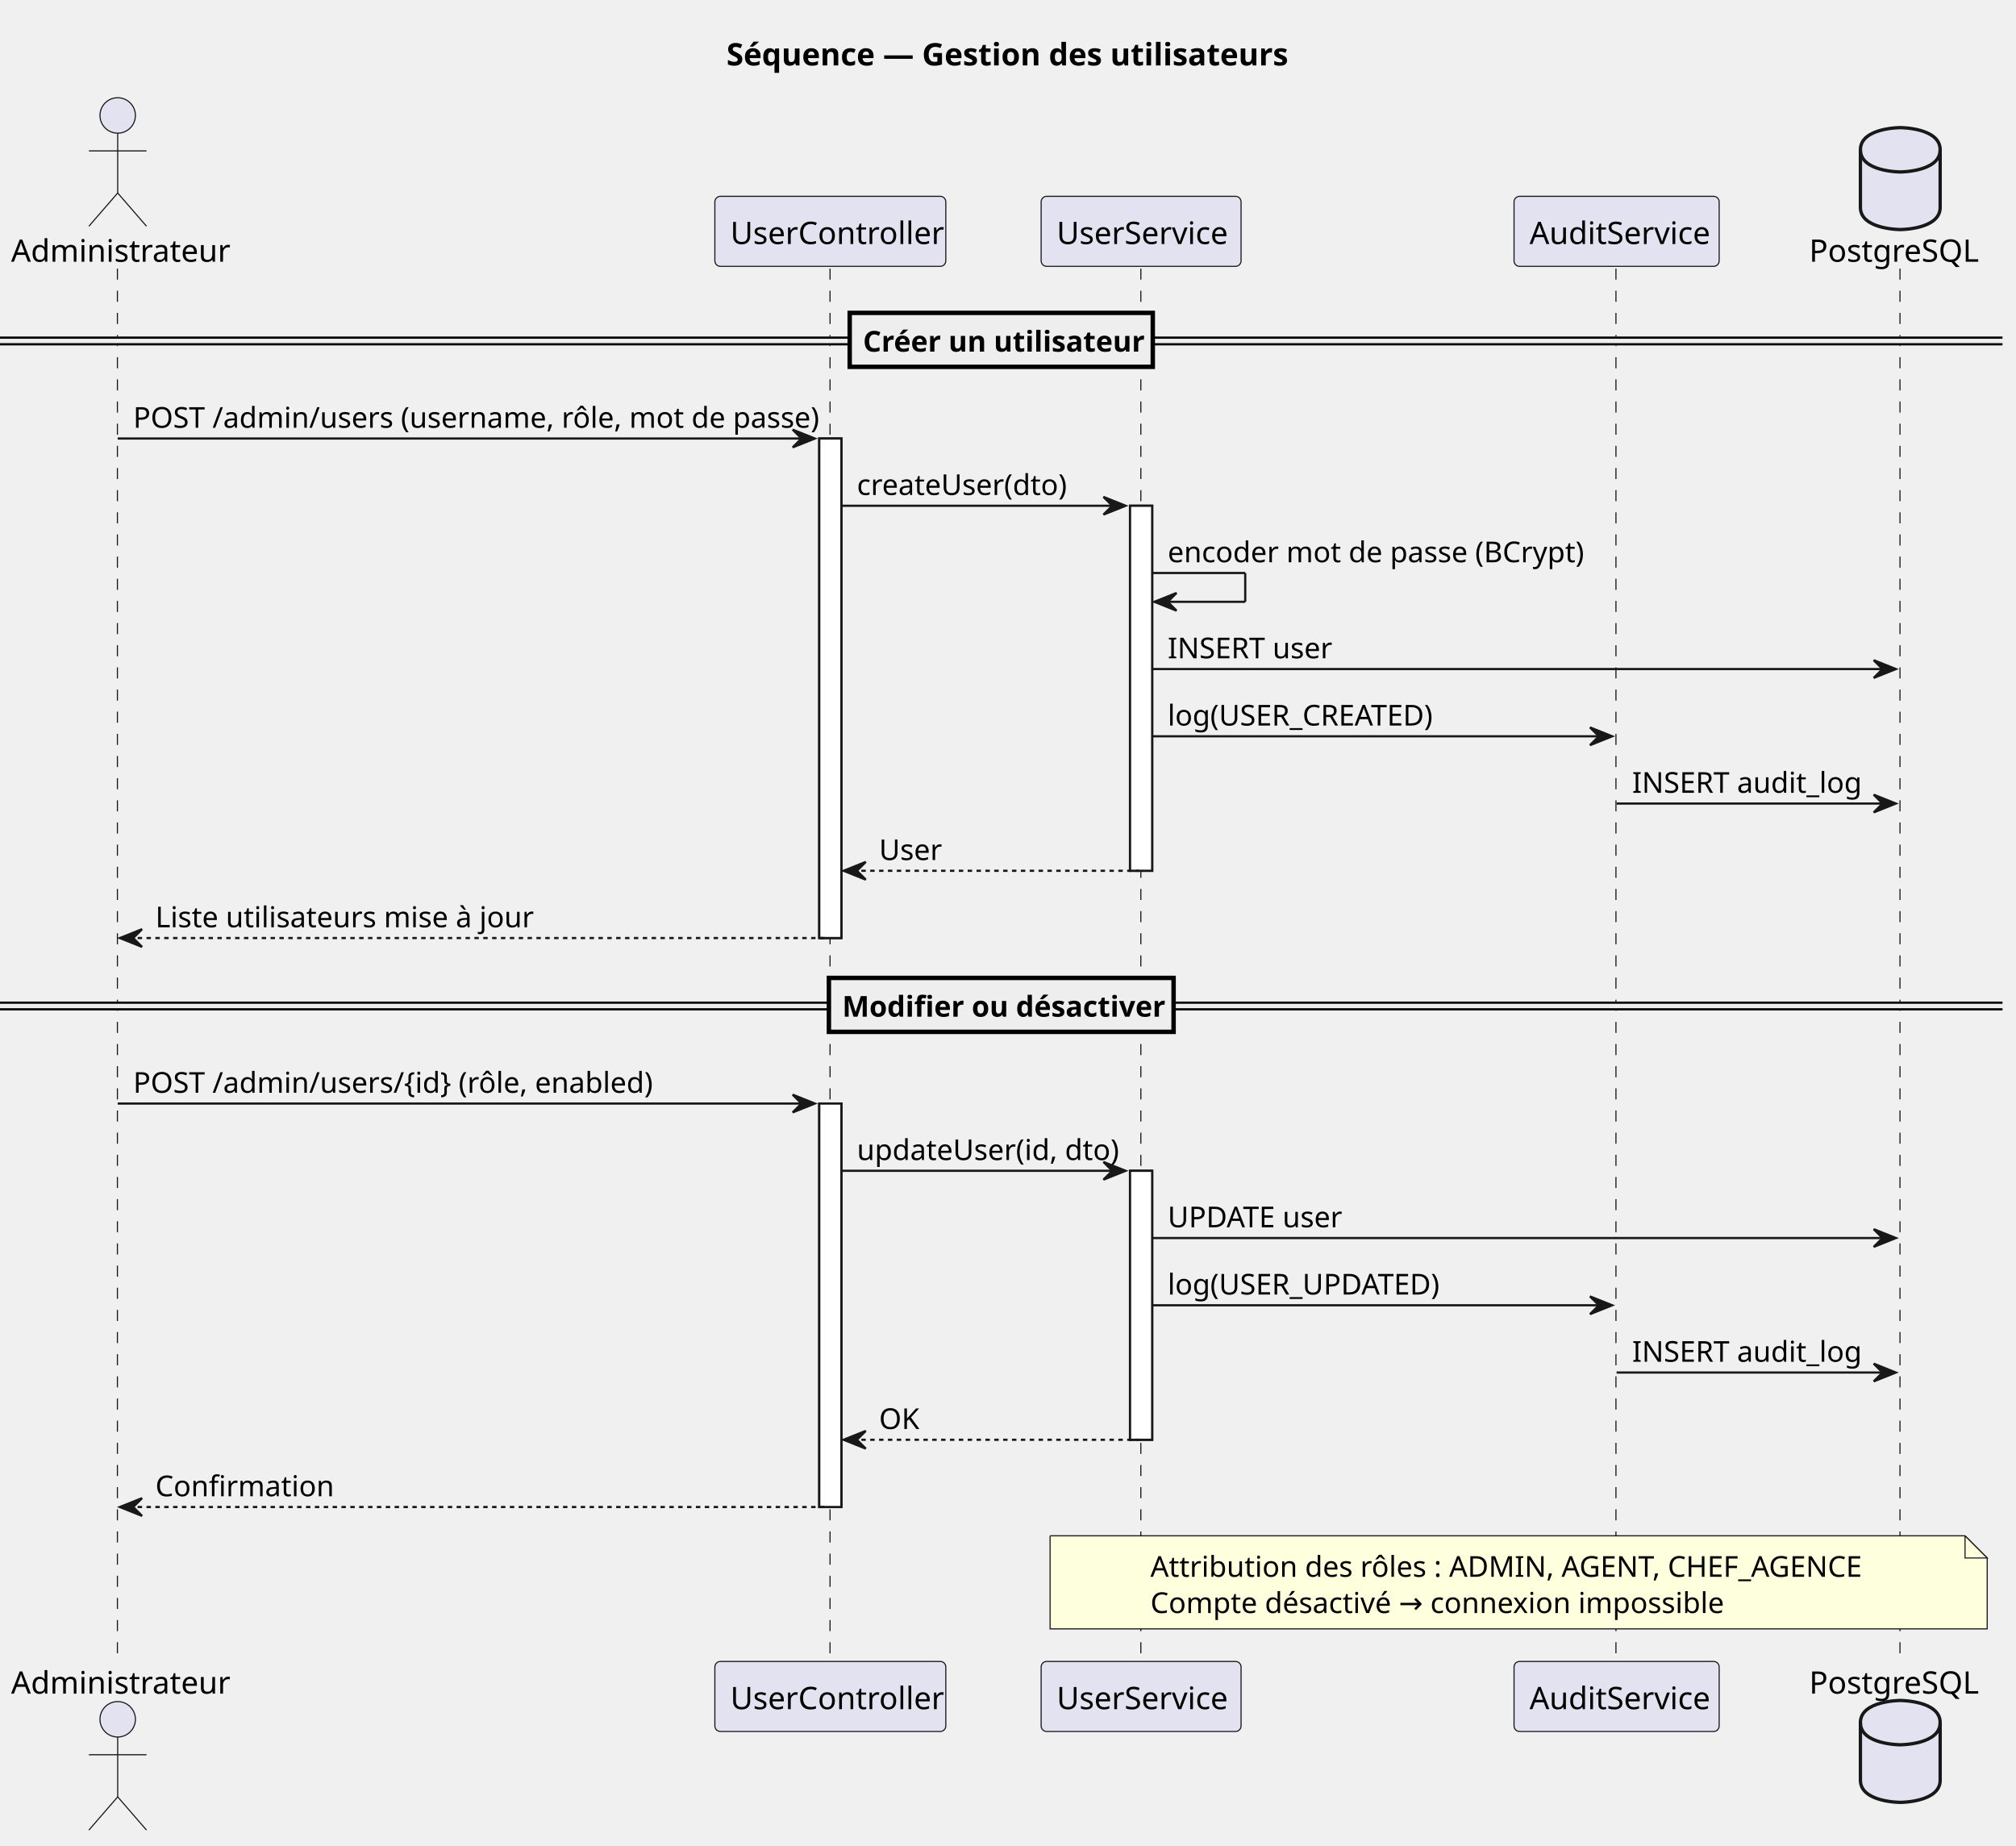
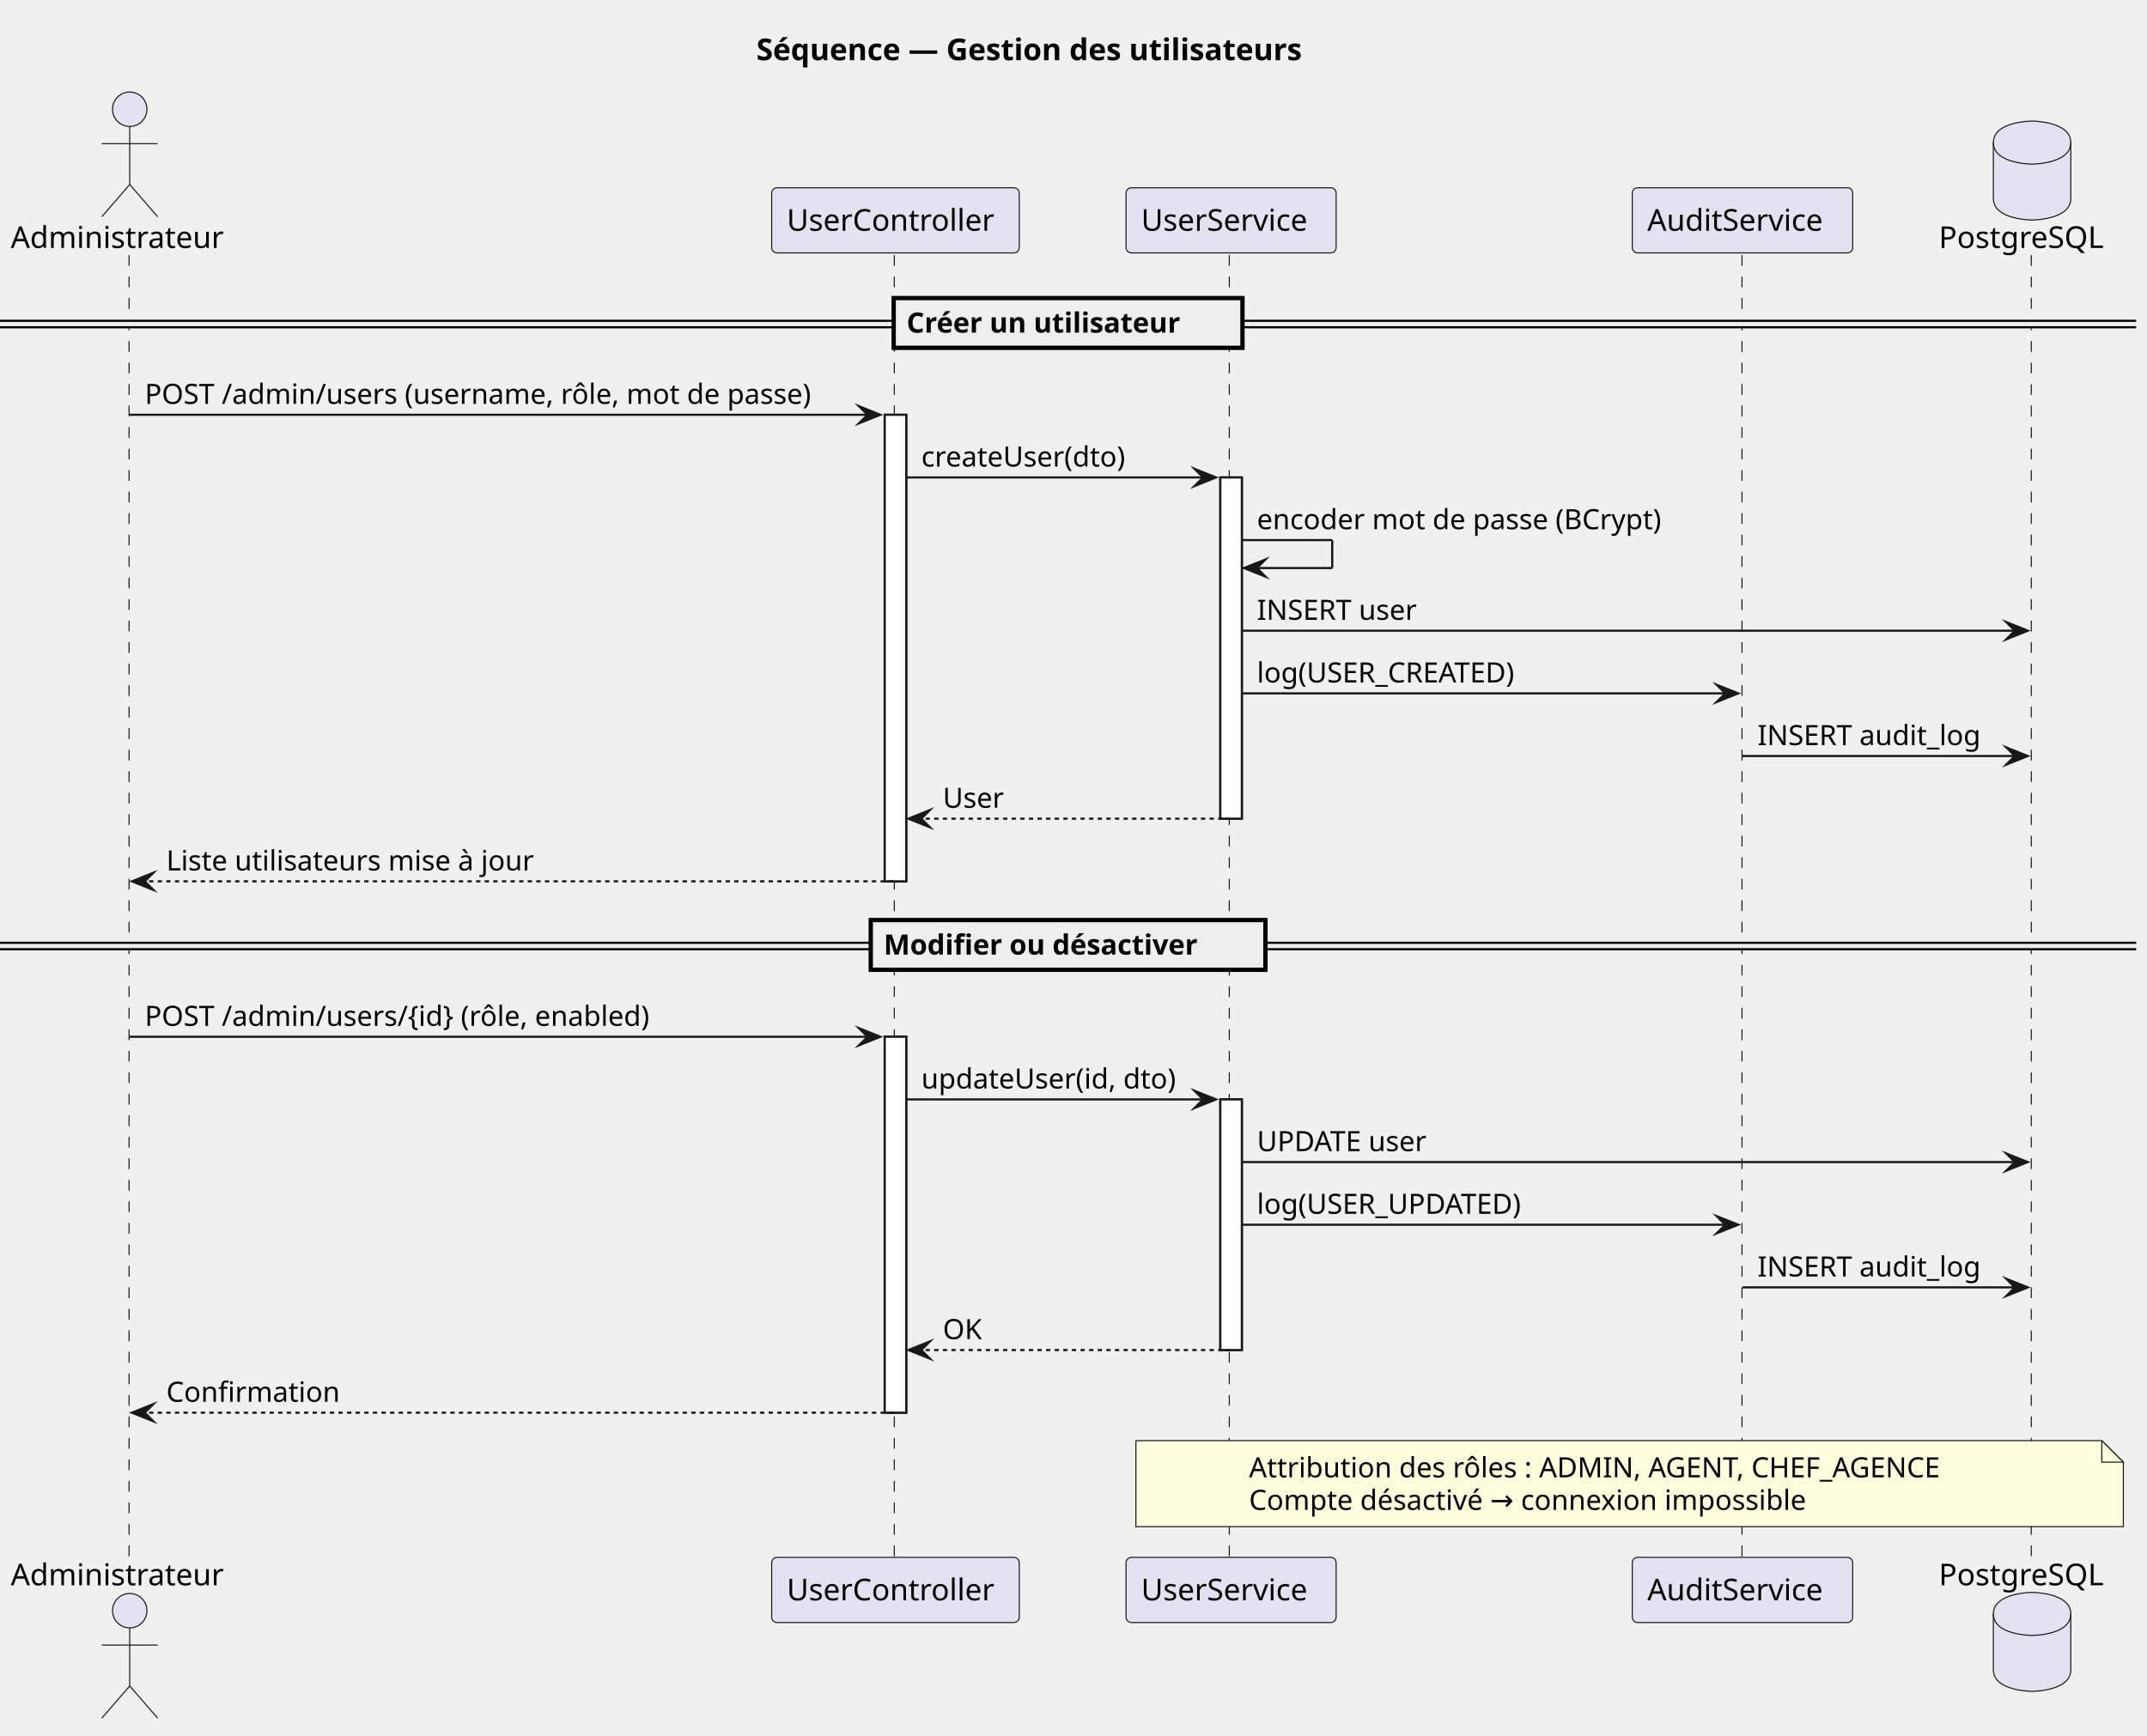
- <svg xmlns="http://www.w3.org/2000/svg" contentStyleType="text/css" height="833px" preserveAspectRatio="none" style="width:910px;height:833px;background:#FFFFFF;" version="1.1" viewBox="0 0 910 833" width="910px" zoomAndPan="magnify">
+ <svg xmlns="http://www.w3.org/2000/svg" version="1.1" data-diagram-type="SEQUENCE" style="width:998px;height:807px;background:#FFFFFF;" width="998px" height="807px" viewBox="0 0 998 807" zoomAndPan="magnify" preserveAspectRatio="none" contentStyleType="text/css">
  <defs />
  <g>
-     <text fill="#000000" font-family="sans-serif" font-size="14" font-weight="bold" lengthAdjust="spacing" textLength="247.065" x="327.917" y="29.533">Séquence — Gestion des utilisateurs</text>
-     <rect fill="#FFFFFF" height="225.461" style="stroke:#181818;stroke-width:1;" width="10" x="369.801" y="197.922" />
-     <rect fill="#FFFFFF" height="182.109" style="stroke:#181818;stroke-width:1;" width="10" x="369.801" y="498.086" />
-     <rect fill="#FFFFFF" height="164.758" style="stroke:#181818;stroke-width:1;" width="10" x="510.082" y="228.273" />
-     <rect fill="#FFFFFF" height="121.406" style="stroke:#181818;stroke-width:1;" width="10" x="510.082" y="528.438" />
-     <line style="stroke:#181818;stroke-width:0.5;stroke-dasharray:5.0,5.0;" x1="53" x2="53" y1="121.219" y2="750.898" />
-     <line style="stroke:#181818;stroke-width:0.5;stroke-dasharray:5.0,5.0;" x1="374.677" x2="374.677" y1="121.219" y2="750.898" />
-     <line style="stroke:#181818;stroke-width:0.5;stroke-dasharray:5.0,5.0;" x1="514.961" x2="514.961" y1="121.219" y2="750.898" />
-     <line style="stroke:#181818;stroke-width:0.5;stroke-dasharray:5.0,5.0;" x1="729.42" x2="729.42" y1="121.219" y2="750.898" />
-     <line style="stroke:#181818;stroke-width:0.5;stroke-dasharray:5.0,5.0;" x1="857.637" x2="857.637" y1="121.219" y2="750.898" />
-     <text fill="#000000" font-family="sans-serif" font-size="14" lengthAdjust="spacing" textLength="90.255" x="5" y="118.143">Administrateur</text>
-     <ellipse cx="53.127" cy="52.109" fill="#E2E2F0" rx="8" ry="8" style="stroke:#181818;stroke-width:0.5;" />
-     <path d="M53.127,60.109 L53.127,87.109 M40.127,68.109 L66.127,68.109 M53.127,87.109 L40.127,102.109 M53.127,87.109 L66.127,102.109 " fill="none" style="stroke:#181818;stroke-width:0.5;" />
-     <text fill="#000000" font-family="sans-serif" font-size="14" lengthAdjust="spacing" textLength="90.255" x="5" y="764.432">Administrateur</text>
-     <ellipse cx="53.127" cy="776.008" fill="#E2E2F0" rx="8" ry="8" style="stroke:#181818;stroke-width:0.5;" />
-     <path d="M53.127,784.008 L53.127,811.008 M40.127,792.008 L66.127,792.008 M53.127,811.008 L40.127,826.008 M53.127,811.008 L66.127,826.008 " fill="none" style="stroke:#181818;stroke-width:0.5;" />
-     <rect fill="#E2E2F0" height="31.609" rx="2.5" ry="2.5" style="stroke:#181818;stroke-width:0.5;" width="104.248" x="322.677" y="88.609" />
-     <text fill="#000000" font-family="sans-serif" font-size="14" lengthAdjust="spacing" textLength="90.248" x="329.677" y="110.143">UserController</text>
-     <rect fill="#E2E2F0" height="31.609" rx="2.5" ry="2.5" style="stroke:#181818;stroke-width:0.5;" width="104.248" x="322.677" y="749.898" />
-     <text fill="#000000" font-family="sans-serif" font-size="14" lengthAdjust="spacing" textLength="90.248" x="329.677" y="771.432">UserController</text>
-     <rect fill="#E2E2F0" height="31.609" rx="2.5" ry="2.5" style="stroke:#181818;stroke-width:0.5;" width="90.241" x="469.961" y="88.609" />
-     <text fill="#000000" font-family="sans-serif" font-size="14" lengthAdjust="spacing" textLength="76.241" x="476.961" y="110.143">UserService</text>
-     <rect fill="#E2E2F0" height="31.609" rx="2.5" ry="2.5" style="stroke:#181818;stroke-width:0.5;" width="90.241" x="469.961" y="749.898" />
-     <text fill="#000000" font-family="sans-serif" font-size="14" lengthAdjust="spacing" textLength="76.241" x="476.961" y="771.432">UserService</text>
-     <rect fill="#E2E2F0" height="31.609" rx="2.5" ry="2.5" style="stroke:#181818;stroke-width:0.5;" width="92.593" x="683.42" y="88.609" />
-     <text fill="#000000" font-family="sans-serif" font-size="14" lengthAdjust="spacing" textLength="78.593" x="690.42" y="110.143">AuditService</text>
-     <rect fill="#E2E2F0" height="31.609" rx="2.5" ry="2.5" style="stroke:#181818;stroke-width:0.5;" width="92.593" x="683.42" y="749.898" />
-     <text fill="#000000" font-family="sans-serif" font-size="14" lengthAdjust="spacing" textLength="78.593" x="690.42" y="771.432">AuditService</text>
-     <text fill="#000000" font-family="sans-serif" font-size="14" lengthAdjust="spacing" textLength="76.262" x="816.637" y="118.143">PostgreSQL</text>
-     <path d="M839.768,67.609 C839.768,57.609 857.768,57.609 857.768,57.609 C857.768,57.609 875.768,57.609 875.768,67.609 L875.768,93.609 C875.768,103.609 857.768,103.609 857.768,103.609 C857.768,103.609 839.768,103.609 839.768,93.609 L839.768,67.609 " fill="#E2E2F0" style="stroke:#181818;stroke-width:1.5;" />
-     <path d="M839.768,67.609 C839.768,77.609 857.768,77.609 857.768,77.609 C857.768,77.609 875.768,77.609 875.768,67.609 " fill="none" style="stroke:#181818;stroke-width:1.5;" />
-     <text fill="#000000" font-family="sans-serif" font-size="14" lengthAdjust="spacing" textLength="76.262" x="816.637" y="764.432">PostgreSQL</text>
-     <path d="M839.768,777.508 C839.768,767.508 857.768,767.508 857.768,767.508 C857.768,767.508 875.768,767.508 875.768,777.508 L875.768,803.508 C875.768,813.508 857.768,813.508 857.768,813.508 C857.768,813.508 839.768,813.508 839.768,803.508 L839.768,777.508 " fill="#E2E2F0" style="stroke:#181818;stroke-width:1.5;" />
-     <path d="M839.768,777.508 C839.768,787.508 857.768,787.508 857.768,787.508 C857.768,787.508 875.768,787.508 875.768,777.508 " fill="none" style="stroke:#181818;stroke-width:1.5;" />
-     <rect fill="#FFFFFF" height="225.461" style="stroke:#181818;stroke-width:1;" width="10" x="369.801" y="197.922" />
-     <rect fill="#FFFFFF" height="182.109" style="stroke:#181818;stroke-width:1;" width="10" x="369.801" y="498.086" />
-     <rect fill="#FFFFFF" height="164.758" style="stroke:#181818;stroke-width:1;" width="10" x="510.082" y="228.273" />
-     <rect fill="#FFFFFF" height="121.406" style="stroke:#181818;stroke-width:1;" width="10" x="510.082" y="528.438" />
-     <rect fill="#EEEEEE" height="3" style="stroke:#EEEEEE;stroke-width:1;" width="903.898" x="0" y="152.394" />
-     <line style="stroke:#000000;stroke-width:1;" x1="0" x2="903.898" y1="152.394" y2="152.394" />
-     <line style="stroke:#000000;stroke-width:1;" x1="0" x2="903.898" y1="155.394" y2="155.394" />
-     <rect fill="#EEEEEE" height="24.352" style="stroke:#000000;stroke-width:2;" width="136.808" x="383.545" y="141.219" />
-     <text fill="#000000" font-family="sans-serif" font-size="13" font-weight="bold" lengthAdjust="spacing" textLength="119.196" x="389.545" y="158.714">Créer un utilisateur</text>
-     <polygon fill="#181818" points="357.801,193.922,367.801,197.922,357.801,201.922,361.801,197.922" style="stroke:#181818;stroke-width:1;" />
-     <line style="stroke:#181818;stroke-width:1;" x1="53.127" x2="363.801" y1="197.922" y2="197.922" />
-     <text fill="#000000" font-family="sans-serif" font-size="13" lengthAdjust="spacing" textLength="297.673" x="60.127" y="193.065">POST /admin/users (username, rôle, mot de passe)</text>
-     <polygon fill="#181818" points="498.082,224.273,508.082,228.273,498.082,232.273,502.082,228.273" style="stroke:#181818;stroke-width:1;" />
-     <line style="stroke:#181818;stroke-width:1;" x1="379.801" x2="504.082" y1="228.273" y2="228.273" />
-     <text fill="#000000" font-family="sans-serif" font-size="13" lengthAdjust="spacing" textLength="90.308" x="386.801" y="223.417">createUser(dto)</text>
-     <line style="stroke:#181818;stroke-width:1;" x1="520.082" x2="562.082" y1="258.625" y2="258.625" />
-     <line style="stroke:#181818;stroke-width:1;" x1="562.082" x2="562.082" y1="258.625" y2="271.625" />
-     <line style="stroke:#181818;stroke-width:1;" x1="521.082" x2="562.082" y1="271.625" y2="271.625" />
-     <polygon fill="#181818" points="531.082,267.625,521.082,271.625,531.082,275.625,527.082,271.625" style="stroke:#181818;stroke-width:1;" />
-     <text fill="#000000" font-family="sans-serif" font-size="13" lengthAdjust="spacing" textLength="180.635" x="527.082" y="253.769">encoder mot de passe (BCrypt)</text>
-     <polygon fill="#181818" points="845.768,297.977,855.768,301.977,845.768,305.977,849.768,301.977" style="stroke:#181818;stroke-width:1;" />
-     <line style="stroke:#181818;stroke-width:1;" x1="520.082" x2="851.768" y1="301.977" y2="301.977" />
-     <text fill="#000000" font-family="sans-serif" font-size="13" lengthAdjust="spacing" textLength="76.572" x="527.082" y="297.12">INSERT user</text>
-     <polygon fill="#181818" points="717.717,328.328,727.717,332.328,717.717,336.328,721.717,332.328" style="stroke:#181818;stroke-width:1;" />
-     <line style="stroke:#181818;stroke-width:1;" x1="520.082" x2="723.717" y1="332.328" y2="332.328" />
-     <text fill="#000000" font-family="sans-serif" font-size="13" lengthAdjust="spacing" textLength="131.473" x="527.082" y="327.472">log(USER_CREATED)</text>
-     <polygon fill="#181818" points="845.768,358.68,855.768,362.68,845.768,366.68,849.768,362.68" style="stroke:#181818;stroke-width:1;" />
-     <line style="stroke:#181818;stroke-width:1;" x1="729.717" x2="851.768" y1="362.68" y2="362.68" />
-     <text fill="#000000" font-family="sans-serif" font-size="13" lengthAdjust="spacing" textLength="104.051" x="736.717" y="357.823">INSERT audit_log</text>
-     <polygon fill="#181818" points="390.801,389.031,380.801,393.031,390.801,397.031,386.801,393.031" style="stroke:#181818;stroke-width:1;" />
-     <line style="stroke:#181818;stroke-width:1;stroke-dasharray:2.0,2.0;" x1="384.801" x2="514.082" y1="393.031" y2="393.031" />
-     <text fill="#000000" font-family="sans-serif" font-size="13" lengthAdjust="spacing" textLength="27.447" x="396.801" y="388.175">User</text>
-     <polygon fill="#181818" points="64.127,419.383,54.127,423.383,64.127,427.383,60.127,423.383" style="stroke:#181818;stroke-width:1;" />
-     <line style="stroke:#181818;stroke-width:1;stroke-dasharray:2.0,2.0;" x1="58.127" x2="373.801" y1="423.383" y2="423.383" />
-     <text fill="#000000" font-family="sans-serif" font-size="13" lengthAdjust="spacing" textLength="160.399" x="70.127" y="418.526">Liste utilisateurs mise à jour</text>
-     <rect fill="#EEEEEE" height="3" style="stroke:#EEEEEE;stroke-width:1;" width="903.898" x="0" y="452.559" />
-     <line style="stroke:#000000;stroke-width:1;" x1="0" x2="903.898" y1="452.559" y2="452.559" />
-     <line style="stroke:#000000;stroke-width:1;" x1="0" x2="903.898" y1="455.559" y2="455.559" />
-     <rect fill="#EEEEEE" height="24.352" style="stroke:#000000;stroke-width:2;" width="155.591" x="374.154" y="441.383" />
-     <text fill="#000000" font-family="sans-serif" font-size="13" font-weight="bold" lengthAdjust="spacing" textLength="137.979" x="380.154" y="458.878">Modifier ou désactiver</text>
-     <polygon fill="#181818" points="357.801,494.086,367.801,498.086,357.801,502.086,361.801,498.086" style="stroke:#181818;stroke-width:1;" />
-     <line style="stroke:#181818;stroke-width:1;" x1="53.127" x2="363.801" y1="498.086" y2="498.086" />
-     <text fill="#000000" font-family="sans-serif" font-size="13" lengthAdjust="spacing" textLength="223.279" x="60.127" y="493.229">POST /admin/users/{id} (rôle, enabled)</text>
-     <polygon fill="#181818" points="498.082,524.438,508.082,528.438,498.082,532.438,502.082,528.438" style="stroke:#181818;stroke-width:1;" />
-     <line style="stroke:#181818;stroke-width:1;" x1="379.801" x2="504.082" y1="528.438" y2="528.438" />
-     <text fill="#000000" font-family="sans-serif" font-size="13" lengthAdjust="spacing" textLength="111.281" x="386.801" y="523.581">updateUser(id, dto)</text>
-     <polygon fill="#181818" points="845.768,554.789,855.768,558.789,845.768,562.789,849.768,558.789" style="stroke:#181818;stroke-width:1;" />
-     <line style="stroke:#181818;stroke-width:1;" x1="520.082" x2="851.768" y1="558.789" y2="558.789" />
-     <text fill="#000000" font-family="sans-serif" font-size="13" lengthAdjust="spacing" textLength="81.631" x="527.082" y="553.933">UPDATE user</text>
-     <polygon fill="#181818" points="717.717,585.141,727.717,589.141,717.717,593.141,721.717,589.141" style="stroke:#181818;stroke-width:1;" />
-     <line style="stroke:#181818;stroke-width:1;" x1="520.082" x2="723.717" y1="589.141" y2="589.141" />
-     <text fill="#000000" font-family="sans-serif" font-size="13" lengthAdjust="spacing" textLength="131.473" x="527.082" y="584.284">log(USER_UPDATED)</text>
-     <polygon fill="#181818" points="845.768,615.492,855.768,619.492,845.768,623.492,849.768,619.492" style="stroke:#181818;stroke-width:1;" />
-     <line style="stroke:#181818;stroke-width:1;" x1="729.717" x2="851.768" y1="619.492" y2="619.492" />
-     <text fill="#000000" font-family="sans-serif" font-size="13" lengthAdjust="spacing" textLength="104.051" x="736.717" y="614.636">INSERT audit_log</text>
-     <polygon fill="#181818" points="390.801,645.844,380.801,649.844,390.801,653.844,386.801,649.844" style="stroke:#181818;stroke-width:1;" />
-     <line style="stroke:#181818;stroke-width:1;stroke-dasharray:2.0,2.0;" x1="384.801" x2="514.082" y1="649.844" y2="649.844" />
-     <text fill="#000000" font-family="sans-serif" font-size="13" lengthAdjust="spacing" textLength="18.783" x="396.801" y="644.987">OK</text>
-     <polygon fill="#181818" points="64.127,676.195,54.127,680.195,64.127,684.195,60.127,680.195" style="stroke:#181818;stroke-width:1;" />
-     <line style="stroke:#181818;stroke-width:1;stroke-dasharray:2.0,2.0;" x1="58.127" x2="373.801" y1="680.195" y2="680.195" />
-     <text fill="#000000" font-family="sans-serif" font-size="13" lengthAdjust="spacing" textLength="73.696" x="70.127" y="675.339">Confirmation</text>
-     <path d="M474,693.195 L474,735.195 L897,735.195 L897,703.195 L887,693.195 L474,693.195 " fill="#FEFFDD" style="stroke:#181818;stroke-width:0.5;" />
-     <path d="M887,693.195 L887,703.195 L897,703.195 L887,693.195 " fill="#FEFFDD" style="stroke:#181818;stroke-width:0.5;" />
-     <text fill="#000000" font-family="sans-serif" font-size="13" lengthAdjust="spacing" textLength="324.365" x="519.286" y="711.69">Attribution des rôles : ADMIN, AGENT, CHEF_AGENCE</text>
-     <text fill="#000000" font-family="sans-serif" font-size="13" lengthAdjust="spacing" textLength="246.784" x="519.286" y="728.042">Compte désactivé → connexion impossible</text>
+     <g class="title" data-source-line="4">
+       <text x="351.586" y="27.995" fill="#000000" font-size="14" lengthAdjust="spacing" textLength="288.791" font-weight="700" font-family="sans-serif">Séquence — Gestion des utilisateurs</text>
+     </g>
+     <g>
+       <rect x="411.246" y="192.859" width="10" height="216.93" fill="#FFFFFF" style="stroke:#181818;stroke-width:1;" />
+     </g>
+     <g>
+       <rect x="411.246" y="482.055" width="10" height="174.797" fill="#FFFFFF" style="stroke:#181818;stroke-width:1;" />
+     </g>
+     <g>
+       <rect x="567.256" y="221.992" width="10" height="158.664" fill="#FFFFFF" style="stroke:#181818;stroke-width:1;" />
+     </g>
+     <g>
+       <rect x="567.256" y="511.188" width="10" height="116.531" fill="#FFFFFF" style="stroke:#181818;stroke-width:1;" />
+     </g>
+     <g class="participant-lifeline" data-qualified-name="Admin" data-entity-uid="part1" id="part1-lifeline" data-source-line="6">
+       <g>
+         <rect x="56.302" y="118.594" width="8" height="606.523" fill="#000000" fill-opacity="0" />
+         <line x1="60" y1="118.594" x2="60" y2="725.117" style="stroke:#181818;stroke-width:0.5;stroke-dasharray:5,5;" />
+       </g>
+     </g>
+     <g class="participant-lifeline" data-qualified-name="C" data-entity-uid="part2" id="part2-lifeline" data-source-line="7">
+       <g>
+         <rect x="412.246" y="118.594" width="8" height="606.523" fill="#000000" fill-opacity="0" />
+         <line x1="415.705" y1="118.594" x2="415.705" y2="725.117" style="stroke:#181818;stroke-width:0.5;stroke-dasharray:5,5;" />
+       </g>
+     </g>
+     <g class="participant-lifeline" data-qualified-name="S" data-entity-uid="part3" id="part3-lifeline" data-source-line="8">
+       <g>
+         <rect x="568.256" y="118.594" width="8" height="606.523" fill="#000000" fill-opacity="0" />
+         <line x1="571.431" y1="118.594" x2="571.431" y2="725.117" style="stroke:#181818;stroke-width:0.5;stroke-dasharray:5,5;" />
+       </g>
+     </g>
+     <g class="participant-lifeline" data-qualified-name="AUD" data-entity-uid="part4" id="part4-lifeline" data-source-line="9">
+       <g>
+         <rect x="805.972" y="118.594" width="8" height="606.523" fill="#000000" fill-opacity="0" />
+         <line x1="809.743" y1="118.594" x2="809.743" y2="725.117" style="stroke:#181818;stroke-width:0.5;stroke-dasharray:5,5;" />
+       </g>
+     </g>
+     <g class="participant-lifeline" data-qualified-name="DB" data-entity-uid="part5" id="part5-lifeline" data-source-line="10">
+       <g>
+         <rect x="940.586" y="118.594" width="8" height="606.523" fill="#000000" fill-opacity="0" />
+         <line x1="944.21" y1="118.594" x2="944.21" y2="725.117" style="stroke:#181818;stroke-width:0.5;stroke-dasharray:5,5;" />
+       </g>
+     </g>
+     <g class="participant participant-head" data-qualified-name="Admin" data-entity-uid="part1" id="part1-head" data-source-line="6">
+       <text x="5" y="115.292" fill="#000000" font-size="14" lengthAdjust="spacing" textLength="104.603" font-family="sans-serif">Administrateur</text>
+       <ellipse cx="60.302" cy="50.797" rx="8" ry="8" fill="#E2E2F0" style="stroke:#181818;stroke-width:0.5;" />
+       <path d="M60.302,58.797 L60.302,85.797 M47.302,66.797 L73.302,66.797 M60.302,85.797 L47.302,100.797 M60.302,85.797 L73.302,100.797" style="stroke:#181818;stroke-width:0.5;" fill="none" />
+     </g>
+     <g class="participant participant-tail" data-qualified-name="Admin" data-entity-uid="part1" id="part1-tail" data-source-line="6">
+       <text x="5" y="737.112" fill="#000000" font-size="14" lengthAdjust="spacing" textLength="104.603" font-family="sans-serif">Administrateur</text>
+       <ellipse cx="60.302" cy="748.914" rx="8" ry="8" fill="#E2E2F0" style="stroke:#181818;stroke-width:0.5;" />
+       <path d="M60.302,756.914 L60.302,783.914 M47.302,764.914 L73.302,764.914 M60.302,783.914 L47.302,798.914 M60.302,783.914 L73.302,798.914" style="stroke:#181818;stroke-width:0.5;" fill="none" />
+     </g>
+     <g class="participant participant-head" data-qualified-name="C" data-entity-uid="part2" id="part2-head" data-source-line="7">
+       <rect x="358.705" y="87.297" width="115.083" height="30.297" fill="#E2E2F0" style="stroke:#181818;stroke-width:0.5;" rx="2.5" ry="2.5" />
+       <text x="365.705" y="107.292" fill="#000000" font-size="14" lengthAdjust="spacing" textLength="101.083" font-family="sans-serif">UserController</text>
+     </g>
+     <g class="participant participant-tail" data-qualified-name="C" data-entity-uid="part2" id="part2-tail" data-source-line="7">
+       <rect x="358.705" y="724.117" width="115.083" height="30.297" fill="#E2E2F0" style="stroke:#181818;stroke-width:0.5;" rx="2.5" ry="2.5" />
+       <text x="365.705" y="744.112" fill="#000000" font-size="14" lengthAdjust="spacing" textLength="101.083" font-family="sans-serif">UserController</text>
+     </g>
+     <g class="participant participant-head" data-qualified-name="S" data-entity-uid="part3" id="part3-head" data-source-line="8">
+       <rect x="523.431" y="87.297" width="97.651" height="30.297" fill="#E2E2F0" style="stroke:#181818;stroke-width:0.5;" rx="2.5" ry="2.5" />
+       <text x="530.431" y="107.292" fill="#000000" font-size="14" lengthAdjust="spacing" textLength="83.651" font-family="sans-serif">UserService</text>
+     </g>
+     <g class="participant participant-tail" data-qualified-name="S" data-entity-uid="part3" id="part3-tail" data-source-line="8">
+       <rect x="523.431" y="724.117" width="97.651" height="30.297" fill="#E2E2F0" style="stroke:#181818;stroke-width:0.5;" rx="2.5" ry="2.5" />
+       <text x="530.431" y="744.112" fill="#000000" font-size="14" lengthAdjust="spacing" textLength="83.651" font-family="sans-serif">UserService</text>
+     </g>
+     <g class="participant participant-head" data-qualified-name="AUD" data-entity-uid="part4" id="part4-head" data-source-line="9">
+       <rect x="758.743" y="87.297" width="102.457" height="30.297" fill="#E2E2F0" style="stroke:#181818;stroke-width:0.5;" rx="2.5" ry="2.5" />
+       <text x="765.743" y="107.292" fill="#000000" font-size="14" lengthAdjust="spacing" textLength="88.457" font-family="sans-serif">AuditService</text>
+     </g>
+     <g class="participant participant-tail" data-qualified-name="AUD" data-entity-uid="part4" id="part4-tail" data-source-line="9">
+       <rect x="758.743" y="724.117" width="102.457" height="30.297" fill="#E2E2F0" style="stroke:#181818;stroke-width:0.5;" rx="2.5" ry="2.5" />
+       <text x="765.743" y="744.112" fill="#000000" font-size="14" lengthAdjust="spacing" textLength="88.457" font-family="sans-serif">AuditService</text>
+     </g>
+     <g class="participant participant-head" data-qualified-name="DB" data-entity-uid="part5" id="part5-head" data-source-line="10">
+       <text x="901.21" y="115.292" fill="#000000" font-size="14" lengthAdjust="spacing" textLength="80.753" font-family="sans-serif">PostgreSQL</text>
+       <path d="M926.586,66.297 C926.586,56.297 944.586,56.297 944.586,56.297 C944.586,56.297 962.586,56.297 962.586,66.297 L962.586,92.297 C962.586,102.297 944.586,102.297 944.586,102.297 C944.586,102.297 926.586,102.297 926.586,92.297 L926.586,66.297" style="stroke:#181818;stroke-width:0.5;" fill="#E2E2F0" />
+       <path d="M926.586,66.297 C926.586,76.297 944.586,76.297 944.586,76.297 C944.586,76.297 962.586,76.297 962.586,66.297" style="stroke:#181818;stroke-width:0.5;" fill="none" />
+     </g>
+     <g class="participant participant-tail" data-qualified-name="DB" data-entity-uid="part5" id="part5-tail" data-source-line="10">
+       <text x="901.21" y="737.112" fill="#000000" font-size="14" lengthAdjust="spacing" textLength="80.753" font-family="sans-serif">PostgreSQL</text>
+       <path d="M926.586,750.414 C926.586,740.414 944.586,740.414 944.586,740.414 C944.586,740.414 962.586,740.414 962.586,750.414 L962.586,776.414 C962.586,786.414 944.586,786.414 944.586,786.414 C944.586,786.414 926.586,786.414 926.586,776.414 L926.586,750.414" style="stroke:#181818;stroke-width:0.5;" fill="#E2E2F0" />
+       <path d="M926.586,750.414 C926.586,760.414 944.586,760.414 944.586,760.414 C944.586,760.414 962.586,760.414 962.586,750.414" style="stroke:#181818;stroke-width:0.5;" fill="none" />
+     </g>
+     <g>
+       <rect x="411.246" y="192.859" width="10" height="216.93" fill="#FFFFFF" style="stroke:#181818;stroke-width:1;" />
+     </g>
+     <g>
+       <rect x="411.246" y="482.055" width="10" height="174.797" fill="#FFFFFF" style="stroke:#181818;stroke-width:1;" />
+     </g>
+     <g>
+       <rect x="567.256" y="221.992" width="10" height="158.664" fill="#FFFFFF" style="stroke:#181818;stroke-width:1;" />
+     </g>
+     <g>
+       <rect x="567.256" y="511.188" width="10" height="116.531" fill="#FFFFFF" style="stroke:#181818;stroke-width:1;" />
+     </g>
+     <rect x="0" y="149.16" width="992.962" height="3" fill="#EEEEEE" style="stroke:#EEEEEE;stroke-width:1;" />
+     <line x1="0" y1="149.16" x2="992.962" y2="149.16" style="stroke:#000000;stroke-width:1;" />
+     <line x1="0" y1="152.16" x2="992.962" y2="152.16" style="stroke:#000000;stroke-width:1;" />
+     <rect x="415.417" y="138.594" width="162.129" height="23.133" fill="#EEEEEE" style="stroke:#000000;stroke-width:2;" />
+     <text x="421.417" y="154.661" fill="#000000" font-size="13" lengthAdjust="spacing" textLength="143.603" font-weight="700" font-family="sans-serif">Créer un utilisateur</text>
+     <g class="message" data-entity-1="part1" data-entity-2="part2" id="msg1" data-source-line="14">
+       <polygon points="399.246,188.859,409.246,192.859,399.246,196.859,403.246,192.859" fill="#181818" style="stroke:#181818;stroke-width:1;stroke-linejoin:miter;stroke-miterlimit:10;" />
+       <line x1="60.302" y1="192.859" x2="405.246" y2="192.859" style="stroke:#181818;stroke-width:1;" />
+       <text x="67.302" y="187.793" fill="#000000" font-size="13" lengthAdjust="spacing" textLength="331.944" font-family="sans-serif">POST /admin/users (username, rôle, mot de passe)</text>
+     </g>
+     <g class="message" data-entity-1="part2" data-entity-2="part3" id="msg2" data-source-line="16">
+       <polygon points="555.256,217.992,565.256,221.992,555.256,225.992,559.256,221.992" fill="#181818" style="stroke:#181818;stroke-width:1;stroke-linejoin:miter;stroke-miterlimit:10;" />
+       <line x1="421.246" y1="221.992" x2="561.256" y2="221.992" style="stroke:#181818;stroke-width:1;" />
+       <text x="428.246" y="216.926" fill="#000000" font-size="13" lengthAdjust="spacing" textLength="102.629" font-family="sans-serif">createUser(dto)</text>
+     </g>
+     <g class="message" data-entity-1="part3" data-entity-2="part3" id="msg3" data-source-line="18">
+       <line x1="577.256" y1="251.125" x2="619.256" y2="251.125" style="stroke:#181818;stroke-width:1;" />
+       <line x1="619.256" y1="251.125" x2="619.256" y2="264.125" style="stroke:#181818;stroke-width:1;" />
+       <line x1="578.256" y1="264.125" x2="619.256" y2="264.125" style="stroke:#181818;stroke-width:1;" />
+       <polygon points="588.256,260.125,578.256,264.125,588.256,268.125,584.256,264.125" fill="#181818" style="stroke:#181818;stroke-width:1;stroke-linejoin:miter;stroke-miterlimit:10;" />
+       <text x="584.256" y="246.059" fill="#000000" font-size="13" lengthAdjust="spacing" textLength="203.715" font-family="sans-serif">encoder mot de passe (BCrypt)</text>
+     </g>
+     <g class="message" data-entity-1="part3" data-entity-2="part5" id="msg4" data-source-line="19">
+       <polygon points="932.586,289.258,942.586,293.258,932.586,297.258,936.586,293.258" fill="#181818" style="stroke:#181818;stroke-width:1;stroke-linejoin:miter;stroke-miterlimit:10;" />
+       <line x1="577.256" y1="293.258" x2="938.586" y2="293.258" style="stroke:#181818;stroke-width:1;" />
+       <text x="584.256" y="288.192" fill="#000000" font-size="13" lengthAdjust="spacing" textLength="79.485" font-family="sans-serif">INSERT user</text>
+     </g>
+     <g class="message" data-entity-1="part3" data-entity-2="part4" id="msg5" data-source-line="20">
+       <polygon points="797.972,318.391,807.972,322.391,797.972,326.391,801.972,322.391" fill="#181818" style="stroke:#181818;stroke-width:1;stroke-linejoin:miter;stroke-miterlimit:10;" />
+       <line x1="577.256" y1="322.391" x2="803.972" y2="322.391" style="stroke:#181818;stroke-width:1;" />
+       <text x="584.256" y="317.325" fill="#000000" font-size="13" lengthAdjust="spacing" textLength="132.856" font-family="sans-serif">log(USER_CREATED)</text>
+     </g>
+     <g class="message" data-entity-1="part4" data-entity-2="part5" id="msg6" data-source-line="21">
+       <polygon points="932.586,347.523,942.586,351.523,932.586,355.523,936.586,351.523" fill="#181818" style="stroke:#181818;stroke-width:1;stroke-linejoin:miter;stroke-miterlimit:10;" />
+       <line x1="809.972" y1="351.523" x2="938.586" y2="351.523" style="stroke:#181818;stroke-width:1;" />
+       <text x="816.972" y="346.457" fill="#000000" font-size="13" lengthAdjust="spacing" textLength="110.614" font-family="sans-serif">INSERT audit_log</text>
+     </g>
+     <g class="message" data-entity-1="part3" data-entity-2="part2" id="msg7" data-source-line="22">
+       <polygon points="432.246,376.656,422.246,380.656,432.246,384.656,428.246,380.656" fill="#181818" style="stroke:#181818;stroke-width:1;stroke-linejoin:miter;stroke-miterlimit:10;" />
+       <line x1="426.246" y1="380.656" x2="571.256" y2="380.656" style="stroke:#181818;stroke-width:1;stroke-dasharray:2,2;" />
+       <text x="438.246" y="375.59" fill="#000000" font-size="13" lengthAdjust="spacing" textLength="29.631" font-family="sans-serif">User</text>
+     </g>
+     <g class="message" data-entity-1="part2" data-entity-2="part1" id="msg8" data-source-line="24">
+       <polygon points="71.302,405.789,61.302,409.789,71.302,413.789,67.302,409.789" fill="#181818" style="stroke:#181818;stroke-width:1;stroke-linejoin:miter;stroke-miterlimit:10;" />
+       <line x1="65.302" y1="409.789" x2="415.246" y2="409.789" style="stroke:#181818;stroke-width:1;stroke-dasharray:2,2;" />
+       <text x="77.302" y="404.723" fill="#000000" font-size="13" lengthAdjust="spacing" textLength="183.777" font-family="sans-serif">Liste utilisateurs mise à jour</text>
+     </g>
+     <rect x="0" y="438.356" width="992.962" height="3" fill="#EEEEEE" style="stroke:#EEEEEE;stroke-width:1;" />
+     <line x1="0" y1="438.356" x2="992.962" y2="438.356" style="stroke:#000000;stroke-width:1;" />
+     <line x1="0" y1="441.356" x2="992.962" y2="441.356" style="stroke:#000000;stroke-width:1;" />
+     <rect x="404.759" y="427.789" width="183.444" height="23.133" fill="#EEEEEE" style="stroke:#000000;stroke-width:2;" />
+     <text x="410.759" y="443.856" fill="#000000" font-size="13" lengthAdjust="spacing" textLength="164.918" font-weight="700" font-family="sans-serif">Modifier ou désactiver</text>
+     <g class="message" data-entity-1="part1" data-entity-2="part2" id="msg9" data-source-line="29">
+       <polygon points="399.246,478.055,409.246,482.055,399.246,486.055,403.246,482.055" fill="#181818" style="stroke:#181818;stroke-width:1;stroke-linejoin:miter;stroke-miterlimit:10;" />
+       <line x1="60.302" y1="482.055" x2="405.246" y2="482.055" style="stroke:#181818;stroke-width:1;" />
+       <text x="67.302" y="476.989" fill="#000000" font-size="13" lengthAdjust="spacing" textLength="255.569" font-family="sans-serif">POST /admin/users/{id} (rôle, enabled)</text>
+     </g>
+     <g class="message" data-entity-1="part2" data-entity-2="part3" id="msg10" data-source-line="31">
+       <polygon points="555.256,507.188,565.256,511.188,555.256,515.188,559.256,511.188" fill="#181818" style="stroke:#181818;stroke-width:1;stroke-linejoin:miter;stroke-miterlimit:10;" />
+       <line x1="421.246" y1="511.188" x2="561.256" y2="511.188" style="stroke:#181818;stroke-width:1;" />
+       <text x="428.246" y="506.122" fill="#000000" font-size="13" lengthAdjust="spacing" textLength="127.01" font-family="sans-serif">updateUser(id, dto)</text>
+     </g>
+     <g class="message" data-entity-1="part3" data-entity-2="part5" id="msg11" data-source-line="33">
+       <polygon points="932.586,536.32,942.586,540.32,932.586,544.32,936.586,540.32" fill="#181818" style="stroke:#181818;stroke-width:1;stroke-linejoin:miter;stroke-miterlimit:10;" />
+       <line x1="577.256" y1="540.32" x2="938.586" y2="540.32" style="stroke:#181818;stroke-width:1;" />
+       <text x="584.256" y="535.254" fill="#000000" font-size="13" lengthAdjust="spacing" textLength="84.9" font-family="sans-serif">UPDATE user</text>
+     </g>
+     <g class="message" data-entity-1="part3" data-entity-2="part4" id="msg12" data-source-line="34">
+       <polygon points="797.972,565.453,807.972,569.453,797.972,573.453,801.972,569.453" fill="#181818" style="stroke:#181818;stroke-width:1;stroke-linejoin:miter;stroke-miterlimit:10;" />
+       <line x1="577.256" y1="569.453" x2="803.972" y2="569.453" style="stroke:#181818;stroke-width:1;" />
+       <text x="584.256" y="564.387" fill="#000000" font-size="13" lengthAdjust="spacing" textLength="133.898" font-family="sans-serif">log(USER_UPDATED)</text>
+     </g>
+     <g class="message" data-entity-1="part4" data-entity-2="part5" id="msg13" data-source-line="35">
+       <polygon points="932.586,594.586,942.586,598.586,932.586,602.586,936.586,598.586" fill="#181818" style="stroke:#181818;stroke-width:1;stroke-linejoin:miter;stroke-miterlimit:10;" />
+       <line x1="809.972" y1="598.586" x2="938.586" y2="598.586" style="stroke:#181818;stroke-width:1;" />
+       <text x="816.972" y="593.52" fill="#000000" font-size="13" lengthAdjust="spacing" textLength="110.614" font-family="sans-serif">INSERT audit_log</text>
+     </g>
+     <g class="message" data-entity-1="part3" data-entity-2="part2" id="msg14" data-source-line="36">
+       <polygon points="432.246,623.719,422.246,627.719,432.246,631.719,428.246,627.719" fill="#181818" style="stroke:#181818;stroke-width:1;stroke-linejoin:miter;stroke-miterlimit:10;" />
+       <line x1="426.246" y1="627.719" x2="571.256" y2="627.719" style="stroke:#181818;stroke-width:1;stroke-dasharray:2,2;" />
+       <text x="438.246" y="622.653" fill="#000000" font-size="13" lengthAdjust="spacing" textLength="18.757" font-family="sans-serif">OK</text>
+     </g>
+     <g class="message" data-entity-1="part2" data-entity-2="part1" id="msg15" data-source-line="38">
+       <polygon points="71.302,652.852,61.302,656.852,71.302,660.852,67.302,656.852" fill="#181818" style="stroke:#181818;stroke-width:1;stroke-linejoin:miter;stroke-miterlimit:10;" />
+       <line x1="65.302" y1="656.852" x2="415.246" y2="656.852" style="stroke:#181818;stroke-width:1;stroke-dasharray:2,2;" />
+       <text x="77.302" y="651.786" fill="#000000" font-size="13" lengthAdjust="spacing" textLength="84.335" font-family="sans-serif">Confirmation</text>
+     </g>
+     <path d="M528,669.852 L528,709.852 L987,709.852 L987,679.852 L977,669.852 L528,669.852" style="stroke:#181818;stroke-width:0.5;" fill="#FEFFDD" />
+     <path d="M977,669.852 L977,679.852 L987,679.852 L977,669.852" style="stroke:#181818;stroke-width:0.5;" fill="#FEFFDD" />
+     <text x="580.594" y="686.918" fill="#000000" font-size="13" lengthAdjust="spacing" textLength="345.344" font-family="sans-serif">Attribution des rôles : ADMIN, AGENT, CHEF_AGENCE</text>
+     <text x="580.594" y="702.051" fill="#000000" font-size="13" lengthAdjust="spacing" textLength="277.577" font-family="sans-serif">Compte désactivé → connexion impossible</text>
  </g>
</svg>
